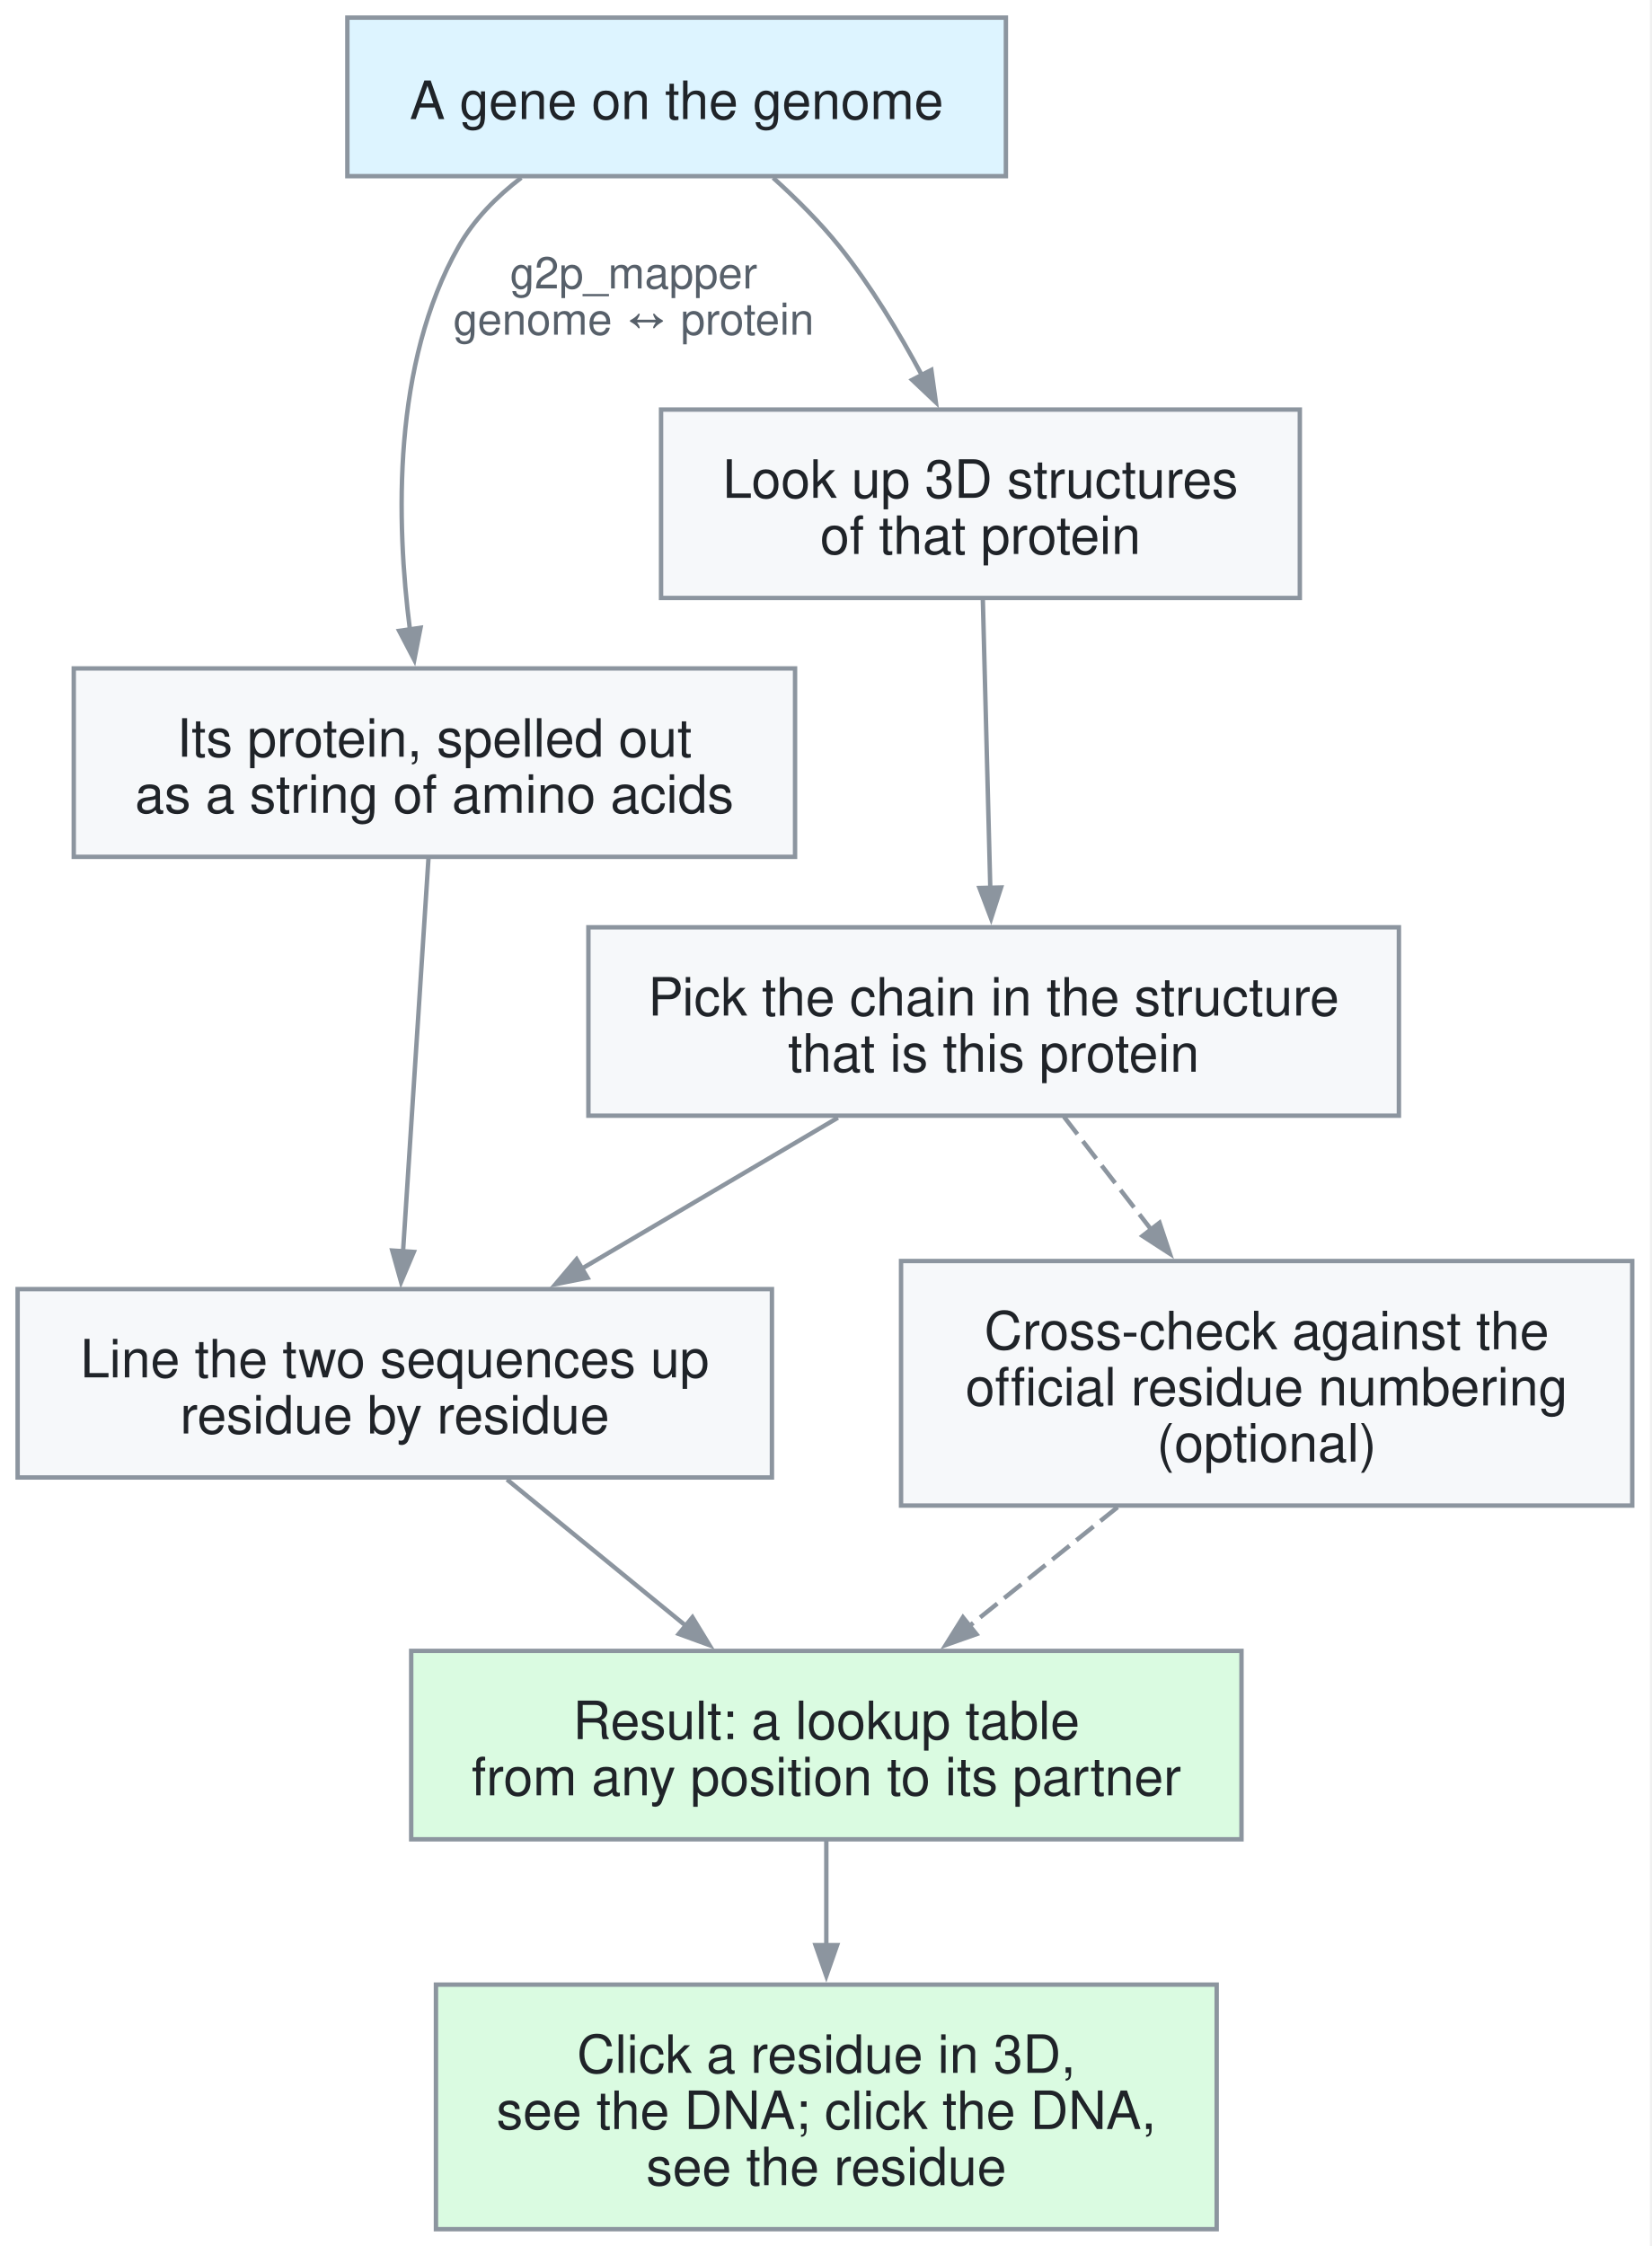
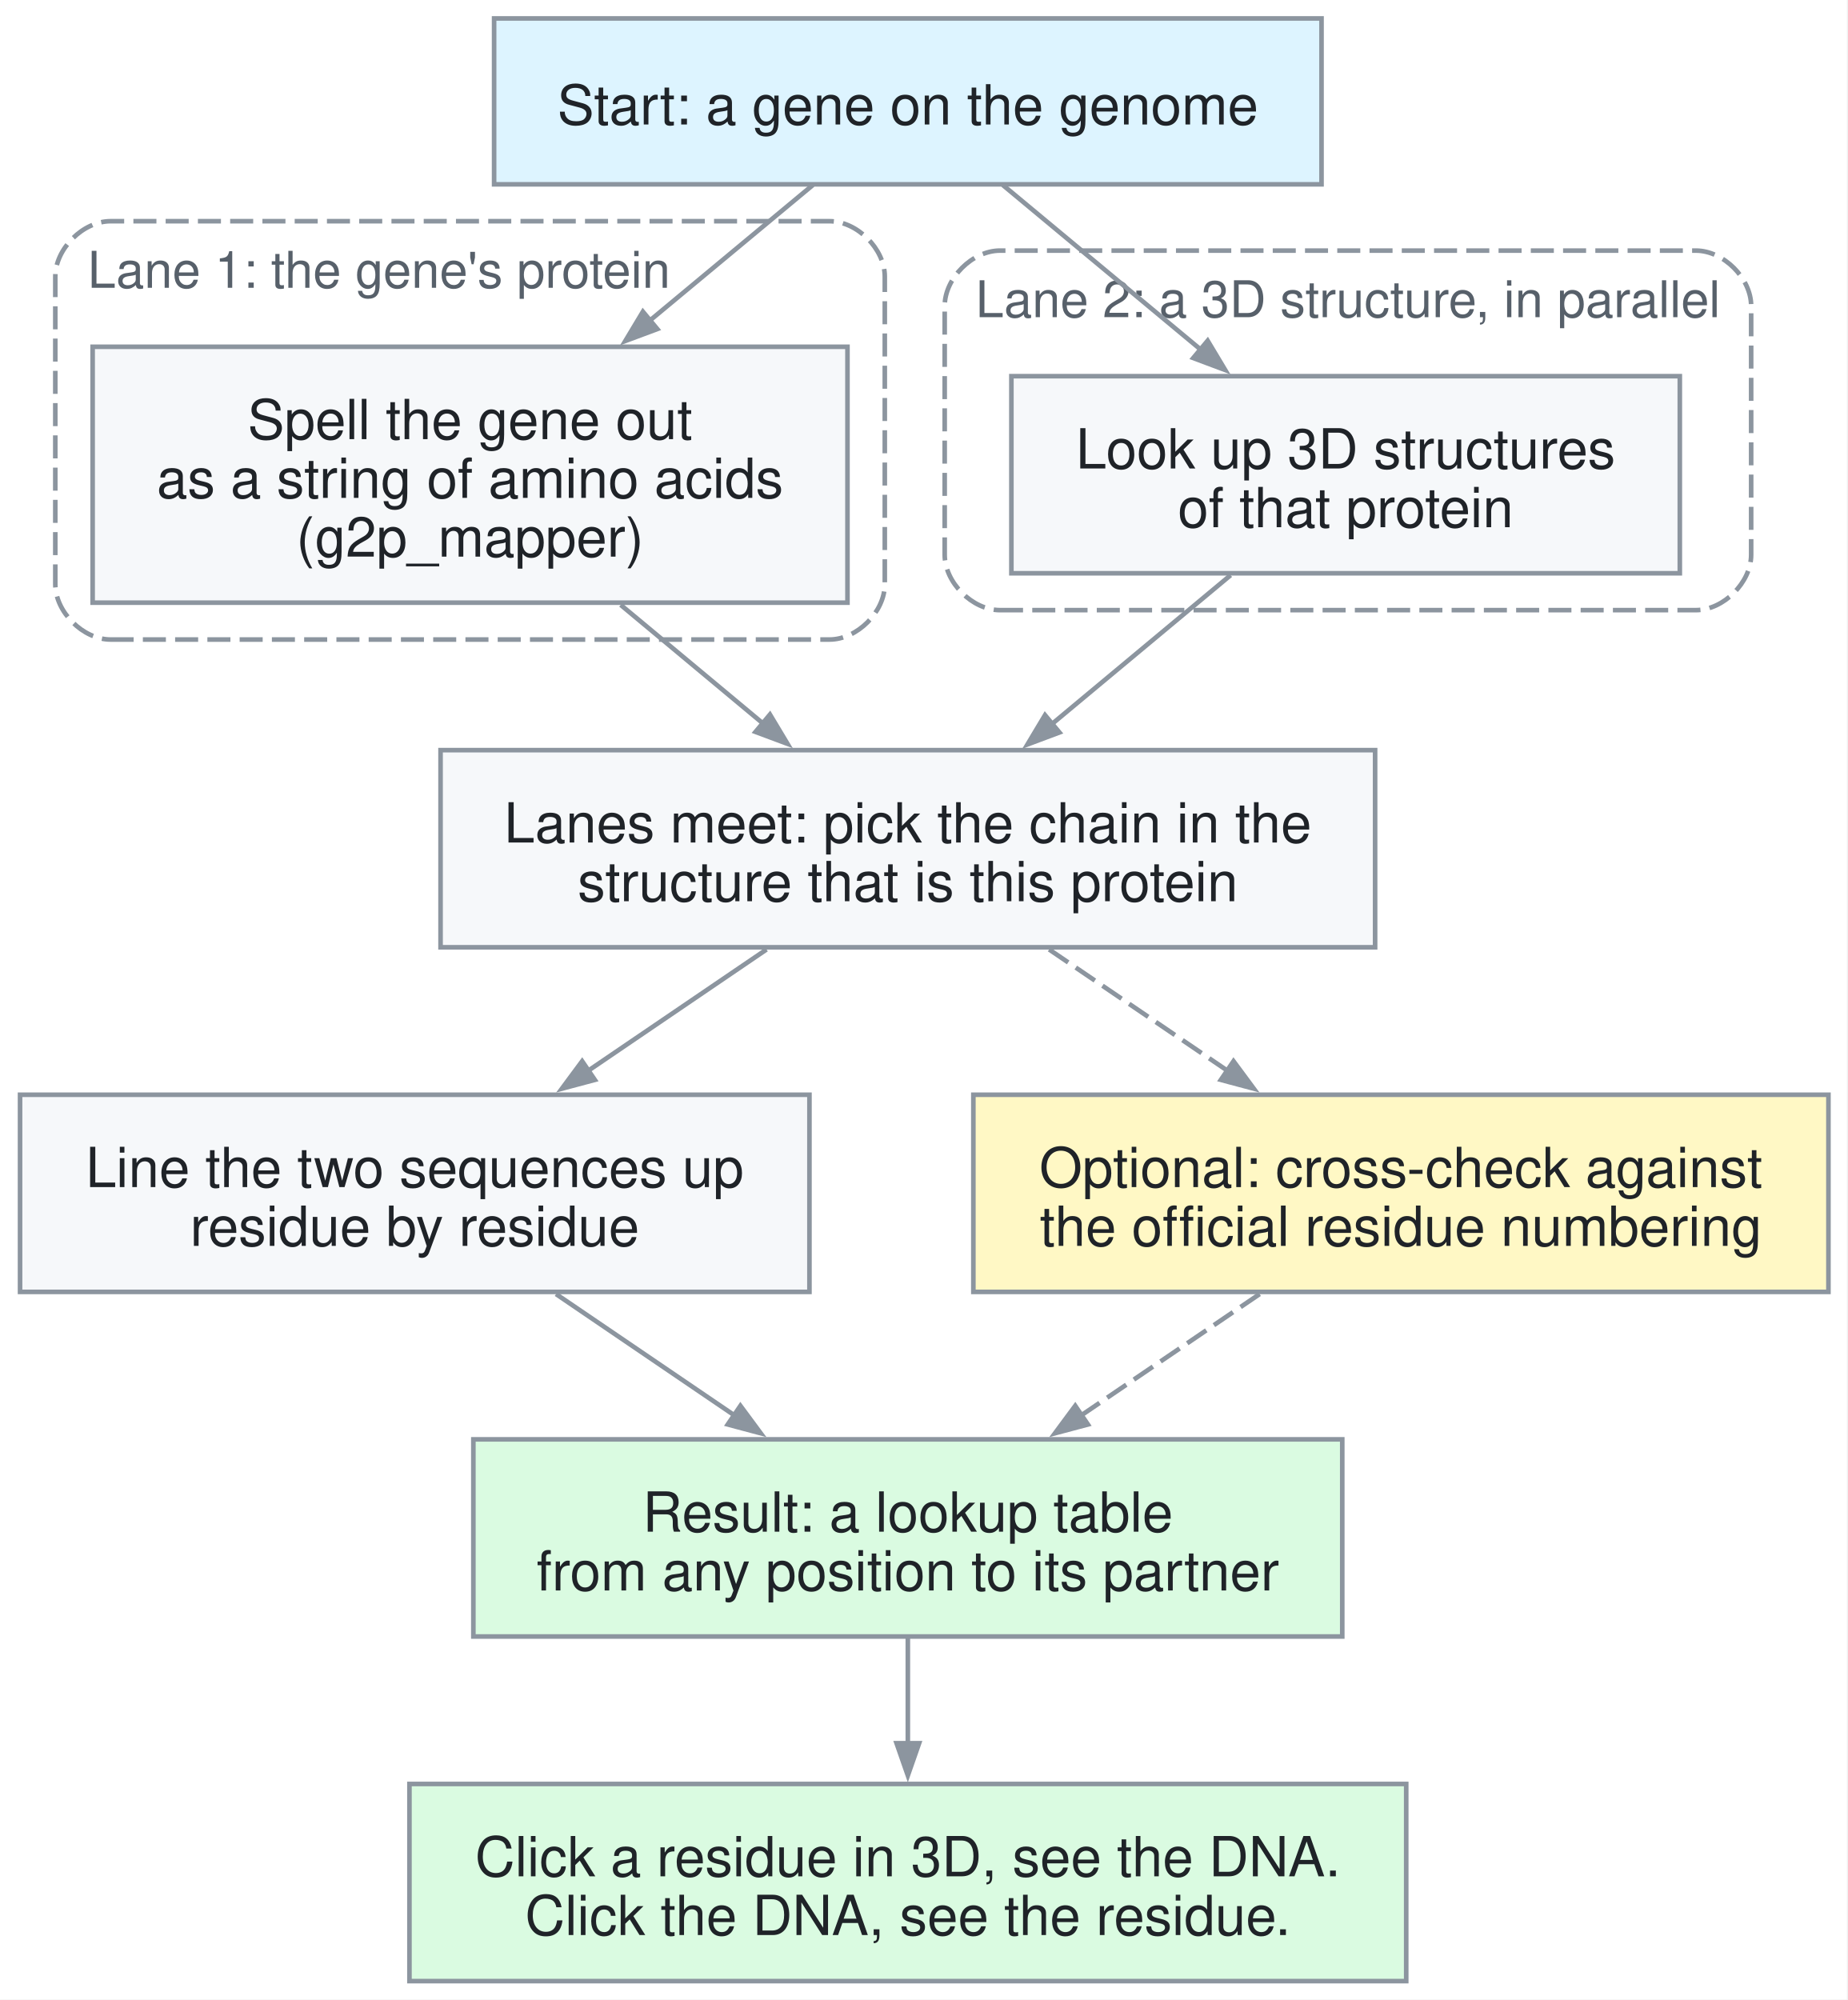
- <svg xmlns="http://www.w3.org/2000/svg" width="375pt" height="510pt" viewBox="0.00 0.00 375.00 510.00">
-   <g id="graph0" class="graph" transform="scale(1 1) rotate(0) translate(4 506.18)">
-     <polygon fill="white" stroke="none" points="-4,4 -4,-506.18 370.67,-506.18 370.67,4 -4,4" />
+ <svg xmlns="http://www.w3.org/2000/svg" width="401pt" height="434pt" viewBox="0.00 0.00 401.00 434.00">
+   <g id="graph0" class="graph" transform="scale(1 1) rotate(0) translate(4 429.9)">
+     <polygon fill="white" stroke="none" points="-4,4 -4,-429.9 396.77,-429.9 396.77,4 -4,4" />
+     <g id="clust1" class="cluster">
+       <path fill="white" stroke="#8c959f" stroke-dasharray="5,2" d="M20,-291.12C20,-291.12 176,-291.12 176,-291.12 182,-291.12 188,-297.12 188,-303.12 188,-303.12 188,-369.9 188,-369.9 188,-375.9 182,-381.9 176,-381.9 176,-381.9 20,-381.9 20,-381.9 14,-381.9 8,-375.9 8,-369.9 8,-369.9 8,-303.12 8,-303.12 8,-297.12 14,-291.12 20,-291.12" />
+       <text xml:space="preserve" text-anchor="middle" x="78.25" y="-367.45" font-family="Helvetica,Arial,sans-serif" font-size="11.00" fill="#57606a">Lane 1: the gene's protein</text>
+     </g>
+     <g id="clust2" class="cluster">
+       <path fill="white" stroke="#8c959f" stroke-dasharray="5,2" d="M213,-297.5C213,-297.5 364,-297.5 364,-297.5 370,-297.5 376,-303.5 376,-309.5 376,-309.5 376,-363.52 376,-363.52 376,-369.52 370,-375.52 364,-375.52 364,-375.52 213,-375.52 213,-375.52 207,-375.52 201,-369.52 201,-363.52 201,-363.52 201,-309.5 201,-309.5 201,-303.5 207,-297.5 213,-297.5" />
+       <text xml:space="preserve" text-anchor="middle" x="288.5" y="-361.07" font-family="Helvetica,Arial,sans-serif" font-size="11.00" fill="#57606a">Lane 2: a 3D structure, in parallel</text>
+     </g>
    <g id="node1" class="node">
-       <polygon fill="#ddf4ff" stroke="#8c959f" points="224.43,-502.18 74.88,-502.18 74.88,-466.18 224.43,-466.18 224.43,-502.18" />
-       <text xml:space="preserve" text-anchor="middle" x="149.65" y="-479.15" font-family="Helvetica,Arial,sans-serif" font-size="12.00" fill="#1f2328">A gene on the genome</text>
+       <polygon fill="#ddf4ff" stroke="#8c959f" points="282.77,-425.9 103.22,-425.9 103.22,-389.9 282.77,-389.9 282.77,-425.9" />
+       <text xml:space="preserve" text-anchor="middle" x="193" y="-402.88" font-family="Helvetica,Arial,sans-serif" font-size="12.00" fill="#1f2328">Start: a gene on the genome</text>
    </g>
    <g id="node2" class="node">
-       <polygon fill="#f6f8fa" stroke="#8c959f" points="176.55,-354.4 12.75,-354.4 12.75,-311.62 176.55,-311.62 176.55,-354.4" />
-       <text xml:space="preserve" text-anchor="middle" x="94.65" y="-334.36" font-family="Helvetica,Arial,sans-serif" font-size="12.00" fill="#1f2328">Its protein, spelled out</text>
-       <text xml:space="preserve" text-anchor="middle" x="94.65" y="-321.61" font-family="Helvetica,Arial,sans-serif" font-size="12.00" fill="#1f2328">as a string of amino acids</text>
+       <polygon fill="#f6f8fa" stroke="#8c959f" points="179.9,-354.65 16.1,-354.65 16.1,-299.12 179.9,-299.12 179.9,-354.65" />
+       <text xml:space="preserve" text-anchor="middle" x="98" y="-334.61" font-family="Helvetica,Arial,sans-serif" font-size="12.00" fill="#1f2328">Spell the gene out</text>
+       <text xml:space="preserve" text-anchor="middle" x="98" y="-321.86" font-family="Helvetica,Arial,sans-serif" font-size="12.00" fill="#1f2328">as a string of amino acids</text>
+       <text xml:space="preserve" text-anchor="middle" x="98" y="-309.11" font-family="Helvetica,Arial,sans-serif" font-size="12.00" fill="#1f2328">(g2p_mapper)</text>
+     </g>
+     <g id="edge2" class="edge">
+       <path fill="none" stroke="#8c959f" d="M172.39,-389.75C161.98,-381.1 149,-370.3 136.81,-360.17" />
+       <polygon fill="#8c959f" stroke="#8c959f" points="138.64,-358.5 131.69,-355.91 135.51,-362.27 138.64,-358.5" />
+     </g>
+     <g id="node3" class="node">
+       <polygon fill="#f6f8fa" stroke="#8c959f" points="360.52,-348.27 215.47,-348.27 215.47,-305.5 360.52,-305.5 360.52,-348.27" />
+       <text xml:space="preserve" text-anchor="middle" x="288" y="-328.24" font-family="Helvetica,Arial,sans-serif" font-size="12.00" fill="#1f2328">Look up 3D structures</text>
+       <text xml:space="preserve" text-anchor="middle" x="288" y="-315.49" font-family="Helvetica,Arial,sans-serif" font-size="12.00" fill="#1f2328">of that protein</text>
    </g>
    <g id="edge1" class="edge">
-       <path fill="none" stroke="#8c959f" d="M114.37,-465.82C108.72,-461.49 103.61,-456.29 100.15,-450.18 85.11,-423.62 85.92,-387.91 89.1,-363.13" />
-       <polygon fill="#8c959f" stroke="#8c959f" points="91.5,-363.63 90.08,-356.35 86.65,-362.93 91.5,-363.63" />
-       <text xml:space="preserve" text-anchor="middle" x="139.9" y="-440.68" font-family="Helvetica,Arial,sans-serif" font-size="10.00" fill="#57606a">g2p_mapper</text>
-       <text xml:space="preserve" text-anchor="middle" x="139.9" y="-430.18" font-family="Helvetica,Arial,sans-serif" font-size="10.00" fill="#57606a">genome ↔ protein</text>
+       <path fill="none" stroke="#8c959f" d="M213.61,-389.75C226.2,-379.29 242.55,-365.69 256.71,-353.91" />
+       <polygon fill="#8c959f" stroke="#8c959f" points="258.06,-355.97 261.87,-349.61 254.93,-352.21 258.06,-355.97" />
    </g>
-     <g id="node3" class="node">
-       <polygon fill="#f6f8fa" stroke="#8c959f" points="291.18,-413.18 146.12,-413.18 146.12,-370.4 291.18,-370.4 291.18,-413.18" />
-       <text xml:space="preserve" text-anchor="middle" x="218.65" y="-393.14" font-family="Helvetica,Arial,sans-serif" font-size="12.00" fill="#1f2328">Look up 3D structures</text>
-       <text xml:space="preserve" text-anchor="middle" x="218.65" y="-380.39" font-family="Helvetica,Arial,sans-serif" font-size="12.00" fill="#1f2328">of that protein</text>
+     <g id="node4" class="node">
+       <polygon fill="#f6f8fa" stroke="#8c959f" points="294.4,-267.12 91.6,-267.12 91.6,-224.34 294.4,-224.34 294.4,-267.12" />
+       <text xml:space="preserve" text-anchor="middle" x="193" y="-247.08" font-family="Helvetica,Arial,sans-serif" font-size="12.00" fill="#1f2328">Lanes meet: pick the chain in the</text>
+       <text xml:space="preserve" text-anchor="middle" x="193" y="-234.33" font-family="Helvetica,Arial,sans-serif" font-size="12.00" fill="#1f2328">structure that is this protein</text>
    </g>
-     <g id="edge2" class="edge">
-       <path fill="none" stroke="#8c959f" d="M171.58,-465.8C176.85,-461.05 182.24,-455.69 186.65,-450.18 193.74,-441.33 200.15,-430.7 205.34,-421" />
-       <polygon fill="#8c959f" stroke="#8c959f" points="207.5,-422.17 208.53,-414.82 203.14,-419.92 207.5,-422.17" />
+     <g id="edge4" class="edge">
+       <path fill="none" stroke="#8c959f" d="M130.69,-298.64C140.73,-290.28 151.75,-281.1 161.69,-272.81" />
+       <polygon fill="#8c959f" stroke="#8c959f" points="163.08,-274.85 166.89,-268.49 159.94,-271.08 163.08,-274.85" />
+     </g>
+     <g id="edge3" class="edge">
+       <path fill="none" stroke="#8c959f" d="M263.04,-305.09C251.15,-295.18 236.81,-283.23 224.2,-272.73" />
+       <polygon fill="#8c959f" stroke="#8c959f" points="225.9,-270.96 218.96,-268.36 222.77,-274.72 225.9,-270.96" />
    </g>
    <g id="node5" class="node">
-       <polygon fill="#f6f8fa" stroke="#8c959f" points="171.3,-213.46 0,-213.46 0,-170.69 171.3,-170.69 171.3,-213.46" />
-       <text xml:space="preserve" text-anchor="middle" x="85.65" y="-193.42" font-family="Helvetica,Arial,sans-serif" font-size="12.00" fill="#1f2328">Line the two sequences up</text>
-       <text xml:space="preserve" text-anchor="middle" x="85.65" y="-180.67" font-family="Helvetica,Arial,sans-serif" font-size="12.00" fill="#1f2328">residue by residue</text>
-     </g>
-     <g id="edge3" class="edge">
-       <path fill="none" stroke="#8c959f" d="M93.3,-311.21C91.76,-287.44 89.23,-248.39 87.51,-221.74" />
-       <polygon fill="#8c959f" stroke="#8c959f" points="89.97,-221.9 87.08,-215.07 85.08,-222.22 89.97,-221.9" />
-     </g>
-     <g id="node4" class="node">
-       <polygon fill="#f6f8fa" stroke="#8c959f" points="313.68,-295.62 129.62,-295.62 129.62,-252.84 313.68,-252.84 313.68,-295.62" />
-       <text xml:space="preserve" text-anchor="middle" x="221.65" y="-275.58" font-family="Helvetica,Arial,sans-serif" font-size="12.00" fill="#1f2328">Pick the chain in the structure</text>
-       <text xml:space="preserve" text-anchor="middle" x="221.65" y="-262.83" font-family="Helvetica,Arial,sans-serif" font-size="12.00" fill="#1f2328">that is this protein</text>
-     </g>
-     <g id="edge4" class="edge">
-       <path fill="none" stroke="#8c959f" d="M219.19,-370.13C219.66,-351.84 220.36,-324.94 220.89,-304.45" />
-       <polygon fill="#8c959f" stroke="#8c959f" points="223.34,-304.67 221.07,-297.61 218.44,-304.55 223.34,-304.67" />
+       <polygon fill="#f6f8fa" stroke="#8c959f" points="171.65,-192.34 0.35,-192.34 0.35,-149.56 171.65,-149.56 171.65,-192.34" />
+       <text xml:space="preserve" text-anchor="middle" x="86" y="-172.3" font-family="Helvetica,Arial,sans-serif" font-size="12.00" fill="#1f2328">Line the two sequences up</text>
+       <text xml:space="preserve" text-anchor="middle" x="86" y="-159.55" font-family="Helvetica,Arial,sans-serif" font-size="12.00" fill="#1f2328">residue by residue</text>
    </g>
    <g id="edge5" class="edge">
-       <path fill="none" stroke="#8c959f" d="M186.27,-252.38C168.49,-241.9 146.8,-229.11 128.11,-218.1" />
-       <polygon fill="#8c959f" stroke="#8c959f" points="129.43,-216.03 122.15,-214.59 126.94,-220.25 129.43,-216.03" />
+       <path fill="none" stroke="#8c959f" d="M162.34,-223.87C150.25,-215.65 136.25,-206.13 123.56,-197.5" />
+       <polygon fill="#8c959f" stroke="#8c959f" points="125.08,-195.57 117.92,-193.66 122.33,-199.62 125.08,-195.57" />
    </g>
    <g id="node6" class="node">
-       <polygon fill="#f6f8fa" stroke="#8c959f" points="366.67,-219.84 200.62,-219.84 200.62,-164.31 366.67,-164.31 366.67,-219.84" />
-       <text xml:space="preserve" text-anchor="middle" x="283.65" y="-199.8" font-family="Helvetica,Arial,sans-serif" font-size="12.00" fill="#1f2328">Cross-check against the</text>
-       <text xml:space="preserve" text-anchor="middle" x="283.65" y="-187.05" font-family="Helvetica,Arial,sans-serif" font-size="12.00" fill="#1f2328">official residue numbering</text>
-       <text xml:space="preserve" text-anchor="middle" x="283.65" y="-174.3" font-family="Helvetica,Arial,sans-serif" font-size="12.00" fill="#1f2328">(optional)</text>
+       <polygon fill="#fff8c5" stroke="#8c959f" points="392.77,-192.34 207.22,-192.34 207.22,-149.56 392.77,-149.56 392.77,-192.34" />
+       <text xml:space="preserve" text-anchor="middle" x="300" y="-172.3" font-family="Helvetica,Arial,sans-serif" font-size="12.00" fill="#1f2328">Optional: cross-check against</text>
+       <text xml:space="preserve" text-anchor="middle" x="300" y="-159.55" font-family="Helvetica,Arial,sans-serif" font-size="12.00" fill="#1f2328">the official residue numbering</text>
    </g>
    <g id="edge7" class="edge">
-       <path fill="none" stroke="#8c959f" stroke-dasharray="5,2" d="M237.62,-252.59C243.68,-244.75 250.75,-235.61 257.51,-226.87" />
-       <polygon fill="#8c959f" stroke="#8c959f" points="259.32,-228.53 261.67,-221.5 255.45,-225.53 259.32,-228.53" />
+       <path fill="none" stroke="#8c959f" stroke-dasharray="5,2" d="M223.66,-223.87C235.75,-215.65 249.75,-206.13 262.44,-197.5" />
+       <polygon fill="#8c959f" stroke="#8c959f" points="263.67,-199.62 268.08,-193.66 260.92,-195.57 263.67,-199.62" />
    </g>
    <g id="node7" class="node">
-       <polygon fill="#dafbe1" stroke="#8c959f" points="277.93,-131.31 89.38,-131.31 89.38,-88.53 277.93,-88.53 277.93,-131.31" />
-       <text xml:space="preserve" text-anchor="middle" x="183.65" y="-111.27" font-family="Helvetica,Arial,sans-serif" font-size="12.00" fill="#1f2328">Result: a lookup table</text>
-       <text xml:space="preserve" text-anchor="middle" x="183.65" y="-98.52" font-family="Helvetica,Arial,sans-serif" font-size="12.00" fill="#1f2328">from any position to its partner</text>
+       <polygon fill="#dafbe1" stroke="#8c959f" points="287.27,-117.56 98.72,-117.56 98.72,-74.78 287.27,-74.78 287.27,-117.56" />
+       <text xml:space="preserve" text-anchor="middle" x="193" y="-97.52" font-family="Helvetica,Arial,sans-serif" font-size="12.00" fill="#1f2328">Result: a lookup table</text>
+       <text xml:space="preserve" text-anchor="middle" x="193" y="-84.77" font-family="Helvetica,Arial,sans-serif" font-size="12.00" fill="#1f2328">from any position to its partner</text>
    </g>
    <g id="edge6" class="edge">
-       <path fill="none" stroke="#8c959f" d="M111.14,-170.22C123.62,-160.02 138.76,-147.64 151.97,-136.83" />
-       <polygon fill="#8c959f" stroke="#8c959f" points="153.25,-138.95 157.11,-132.62 150.14,-135.16 153.25,-138.95" />
+       <path fill="none" stroke="#8c959f" d="M116.66,-149.09C128.75,-140.87 142.75,-131.35 155.44,-122.72" />
+       <polygon fill="#8c959f" stroke="#8c959f" points="156.67,-124.84 161.08,-118.88 153.92,-120.79 156.67,-124.84" />
    </g>
    <g id="edge8" class="edge">
-       <path fill="none" stroke="#8c959f" stroke-dasharray="5,2" d="M249.79,-163.94C238.91,-155.21 226.88,-145.57 216.1,-136.93" />
-       <polygon fill="#8c959f" stroke="#8c959f" points="217.74,-135.11 210.75,-132.64 214.68,-138.93 217.74,-135.11" />
+       <path fill="none" stroke="#8c959f" stroke-dasharray="5,2" d="M269.34,-149.09C257.25,-140.87 243.25,-131.35 230.56,-122.72" />
+       <polygon fill="#8c959f" stroke="#8c959f" points="232.08,-120.79 224.92,-118.88 229.33,-124.84 232.08,-120.79" />
    </g>
    <g id="node8" class="node">
-       <polygon fill="#dafbe1" stroke="#8c959f" points="272.3,-55.53 95,-55.53 95,0 272.3,0 272.3,-55.53" />
-       <text xml:space="preserve" text-anchor="middle" x="183.65" y="-35.49" font-family="Helvetica,Arial,sans-serif" font-size="12.00" fill="#1f2328">Click a residue in 3D,</text>
-       <text xml:space="preserve" text-anchor="middle" x="183.65" y="-22.74" font-family="Helvetica,Arial,sans-serif" font-size="12.00" fill="#1f2328">see the DNA; click the DNA,</text>
-       <text xml:space="preserve" text-anchor="middle" x="183.65" y="-9.99" font-family="Helvetica,Arial,sans-serif" font-size="12.00" fill="#1f2328">see the residue</text>
+       <polygon fill="#dafbe1" stroke="#8c959f" points="301.15,-42.78 84.85,-42.78 84.85,0 301.15,0 301.15,-42.78" />
+       <text xml:space="preserve" text-anchor="middle" x="193" y="-22.74" font-family="Helvetica,Arial,sans-serif" font-size="12.00" fill="#1f2328">Click a residue in 3D, see the DNA.</text>
+       <text xml:space="preserve" text-anchor="middle" x="193" y="-9.99" font-family="Helvetica,Arial,sans-serif" font-size="12.00" fill="#1f2328">Click the DNA, see the residue.</text>
    </g>
    <g id="edge9" class="edge">
-       <path fill="none" stroke="#8c959f" d="M183.65,-88.28C183.65,-80.98 183.65,-72.55 183.65,-64.37" />
-       <polygon fill="#8c959f" stroke="#8c959f" points="186.1,-64.5 183.65,-57.5 181.2,-64.5 186.1,-64.5" />
+       <path fill="none" stroke="#8c959f" d="M193,-74.51C193,-67.29 193,-59.04 193,-51.27" />
+       <polygon fill="#8c959f" stroke="#8c959f" points="195.45,-51.62 193,-44.62 190.55,-51.62 195.45,-51.62" />
    </g>
  </g>
</svg>
